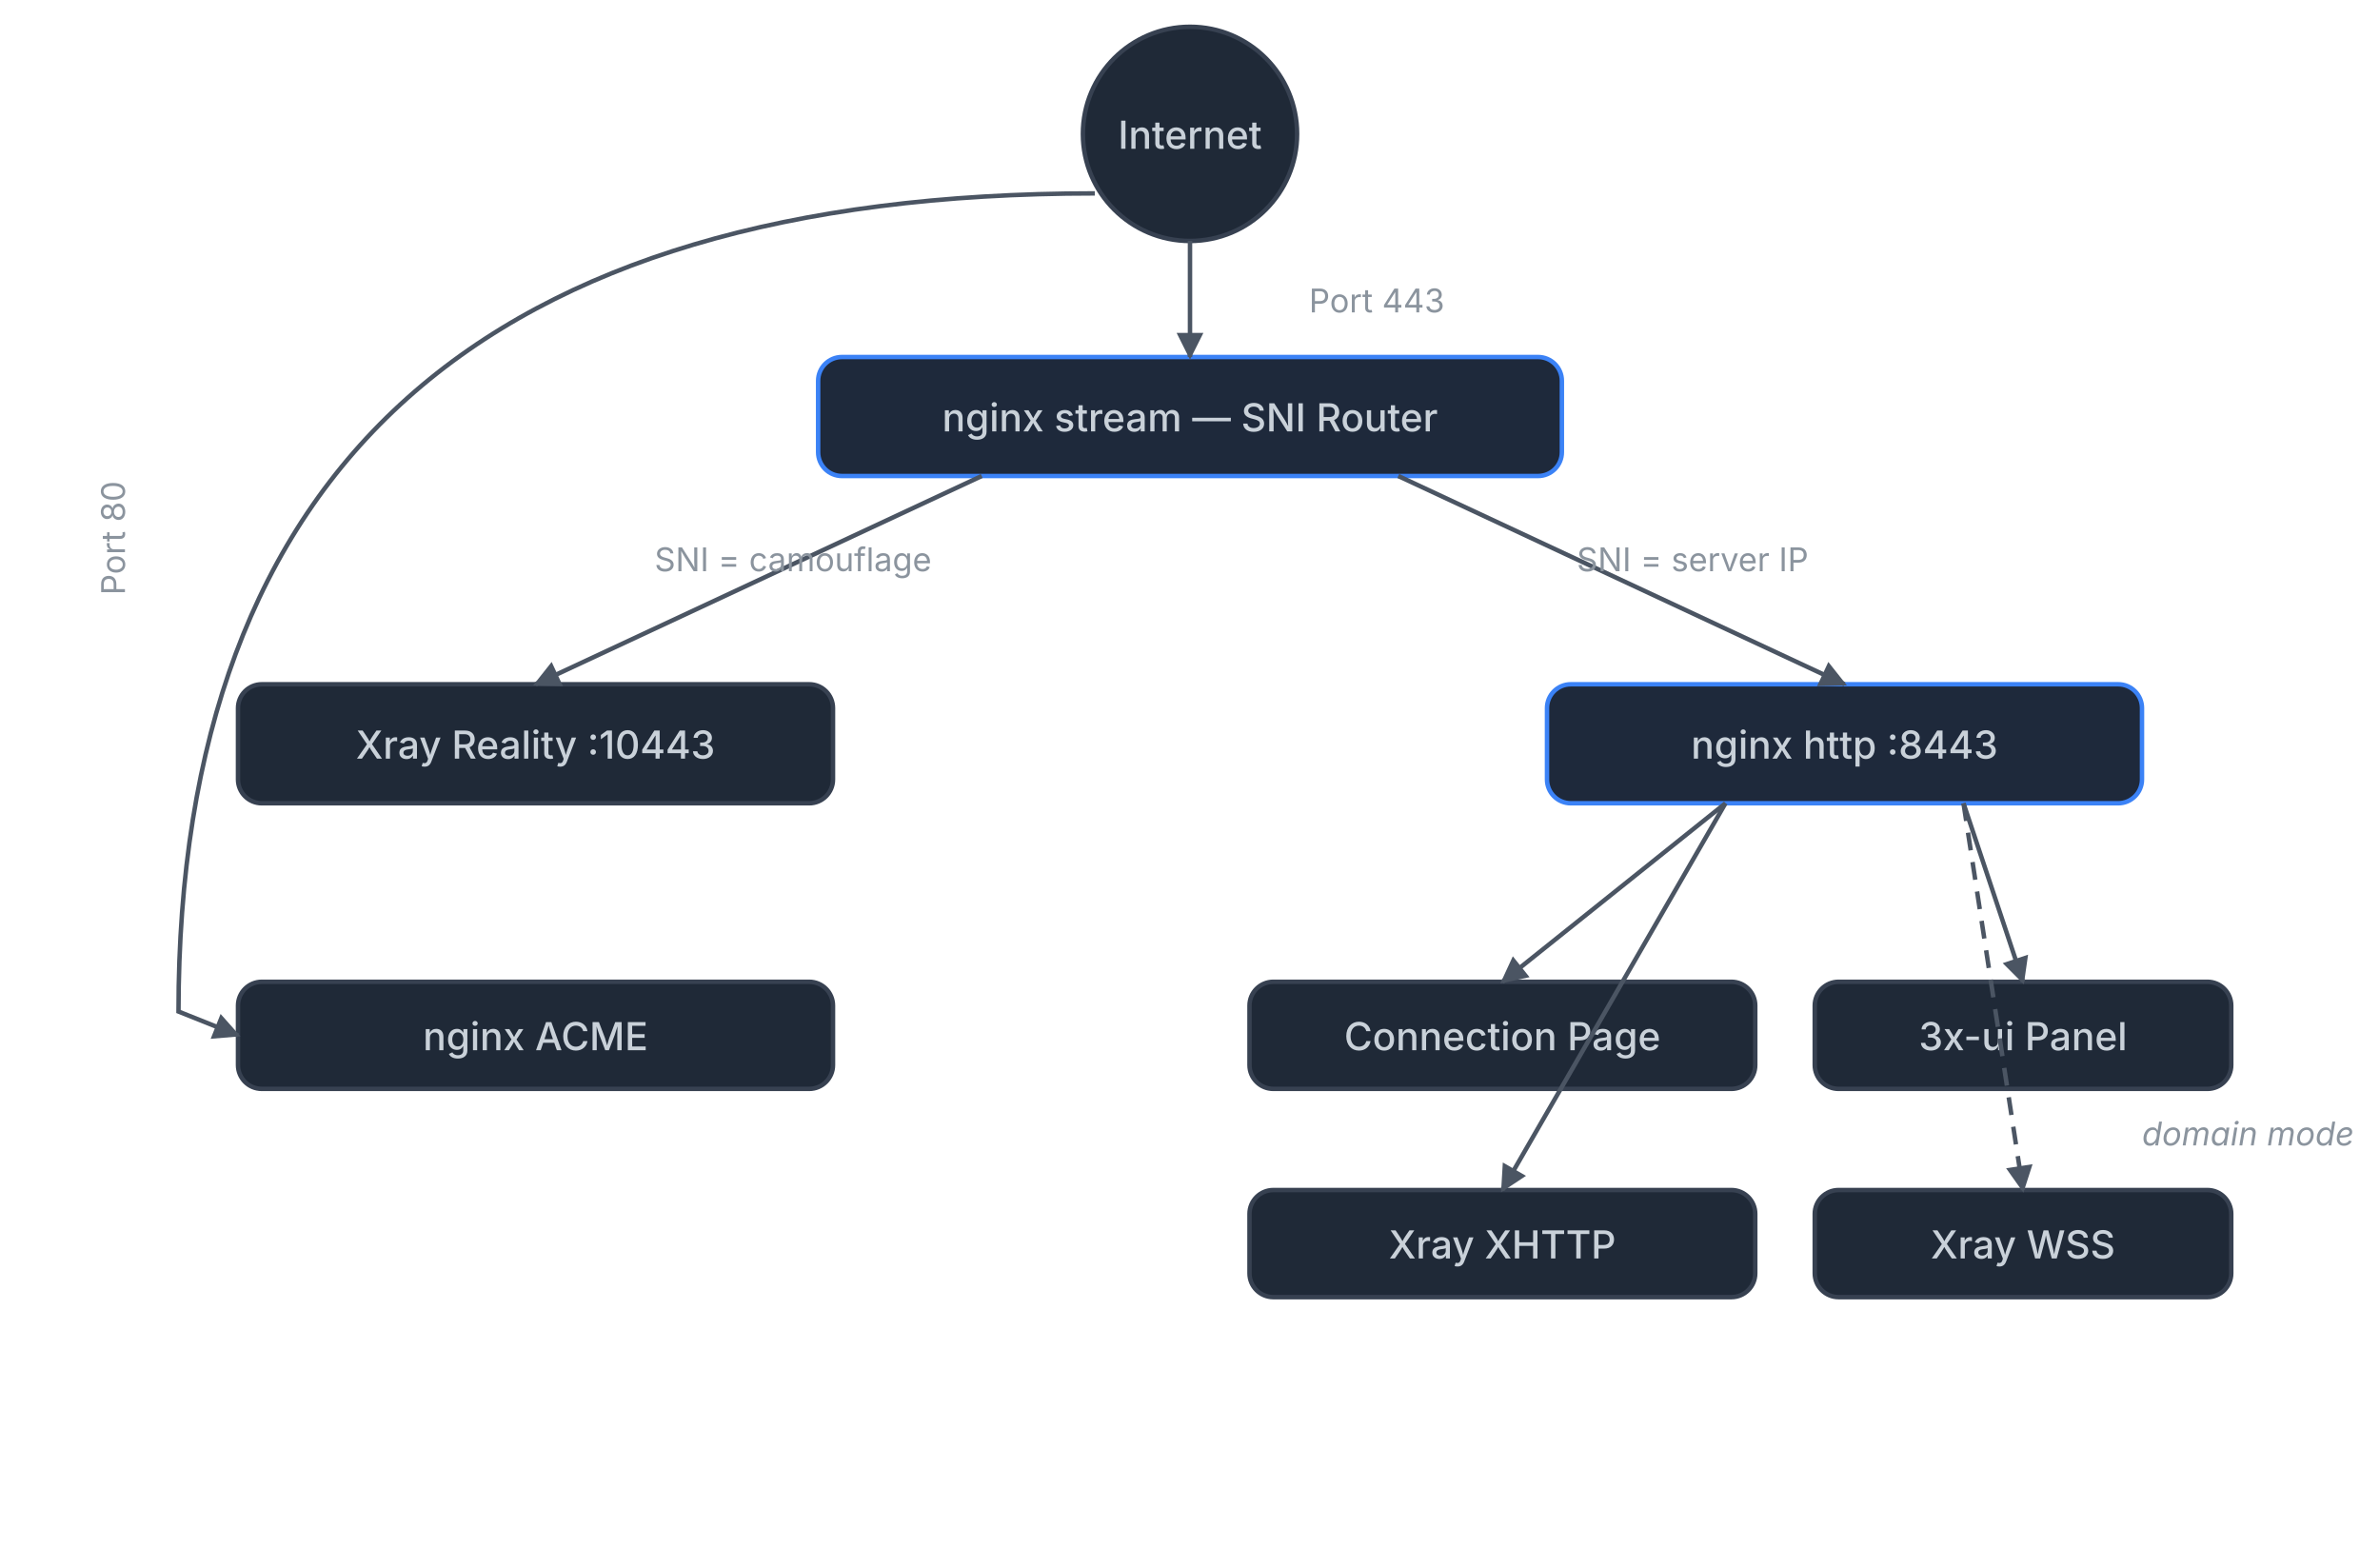
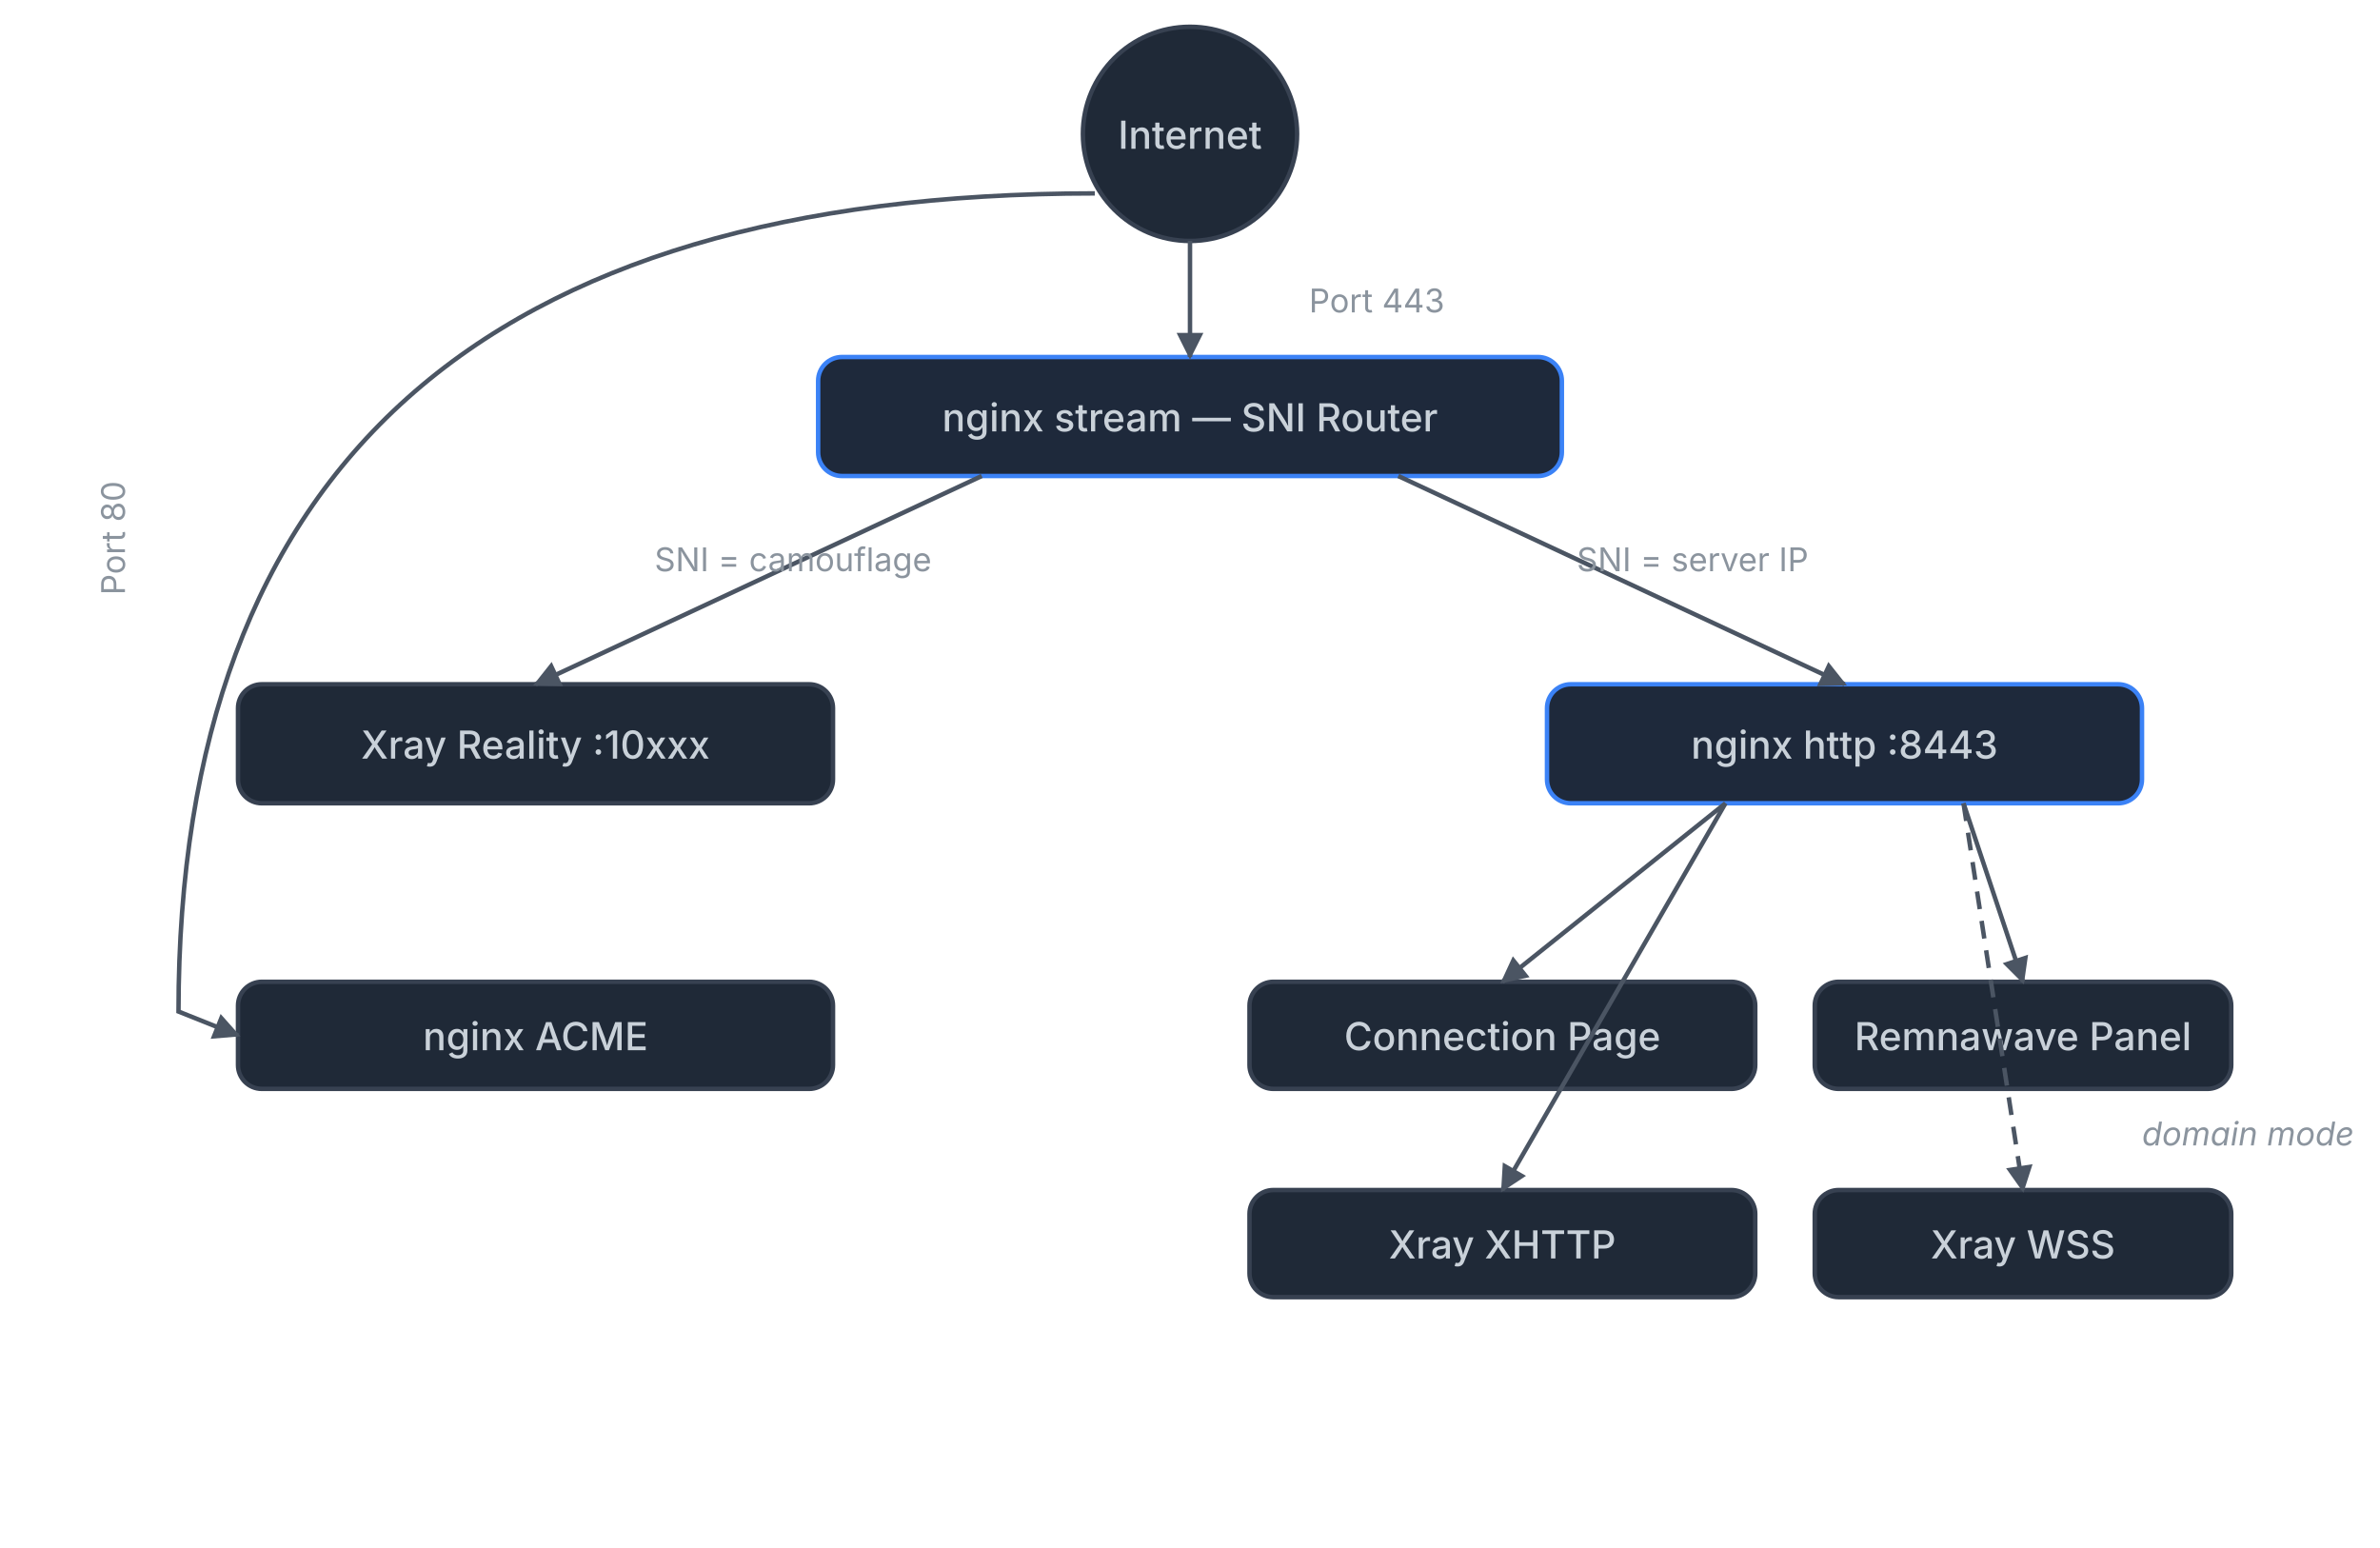
<svg xmlns="http://www.w3.org/2000/svg" viewBox="0 0 800 520" width="1200" height="780">
  <defs>
    <style>
      text { font-family: -apple-system, 'Segoe UI', sans-serif; fill: #c9d1d9; }
      .label { font-size: 13px; font-weight: 500; }
      .edge-label { font-size: 11px; fill: #8b949e; }
      .node { rx: 8; ry: 8; }
      .node-main { fill: #1f2937; stroke: #374151; stroke-width: 1.5; }
      .node-accent { fill: #1e293b; stroke: #3b82f6; stroke-width: 1.5; }
      .node-circle { fill: #1f2937; stroke: #374151; stroke-width: 1.5; }
      .edge { stroke: #4b5563; stroke-width: 1.5; fill: none; marker-end: url(#arrow); }
      .edge-dashed { stroke: #4b5563; stroke-width: 1.5; fill: none; stroke-dasharray: 6 4; marker-end: url(#arrow); }
    </style>
    <marker id="arrow" viewBox="0 0 10 10" refX="9" refY="5" markerWidth="6" markerHeight="6" orient="auto-start-reverse">
      <path d="M 0 0 L 10 5 L 0 10 z" fill="#4b5563" />
    </marker>
  </defs>
  <circle cx="400" cy="45" r="36" class="node-circle" />
  <text x="400" y="50" text-anchor="middle" class="label">Internet</text>
  <rect x="275" y="120" width="250" height="40" class="node node-accent" />
  <text x="400" y="145" text-anchor="middle" class="label">nginx stream — SNI Router</text>
  <line x1="400" y1="81" x2="400" y2="120" class="edge" />
  <text x="440" y="105" class="edge-label">Port 443</text>
  <rect x="80" y="230" width="200" height="40" class="node node-main" />
-   <text x="180" y="255" text-anchor="middle" class="label">Xray Reality :10443</text>
+   <text x="180" y="255" text-anchor="middle" class="label">Xray Reality :10xxx</text>
  <rect x="520" y="230" width="200" height="40" class="node node-accent" />
  <text x="620" y="255" text-anchor="middle" class="label">nginx http :8443</text>
  <path d="M 330 160 L 180 230" class="edge" />
  <text x="220" y="192" class="edge-label">SNI = camouflage</text>
  <path d="M 470 160 L 620 230" class="edge" />
  <text x="530" y="192" class="edge-label">SNI = server IP</text>
  <rect x="420" y="330" width="170" height="36" class="node node-main" />
  <text x="505" y="353" text-anchor="middle" class="label">Connection Page</text>
  <rect x="610" y="330" width="140" height="36" class="node node-main" />
-   <text x="680" y="353" text-anchor="middle" class="label">3x-ui Panel</text>
+   <text x="680" y="353" text-anchor="middle" class="label">Remnawave Panel</text>
  <rect x="420" y="400" width="170" height="36" class="node node-main" />
  <text x="505" y="423" text-anchor="middle" class="label">Xray XHTTP</text>
  <rect x="610" y="400" width="140" height="36" class="node node-main" />
  <text x="680" y="423" text-anchor="middle" class="label">Xray WSS</text>
  <line x1="580" y1="270" x2="505" y2="330" class="edge" />
  <line x1="660" y1="270" x2="680" y2="330" class="edge" />
  <line x1="580" y1="270" x2="505" y2="400" class="edge" />
  <path d="M 660 270 L 680 400" class="edge-dashed" />
  <text x="720" y="385" class="edge-label" font-style="italic">domain mode</text>
  <rect x="80" y="330" width="200" height="36" class="node node-main" />
  <text x="180" y="353" text-anchor="middle" class="label">nginx ACME</text>
  <path d="M 368 65 Q 60 65 60 340 L 80 348" class="edge" />
  <text x="42" y="200" class="edge-label" transform="rotate(-90 42 200)">Port 80</text>
</svg>
